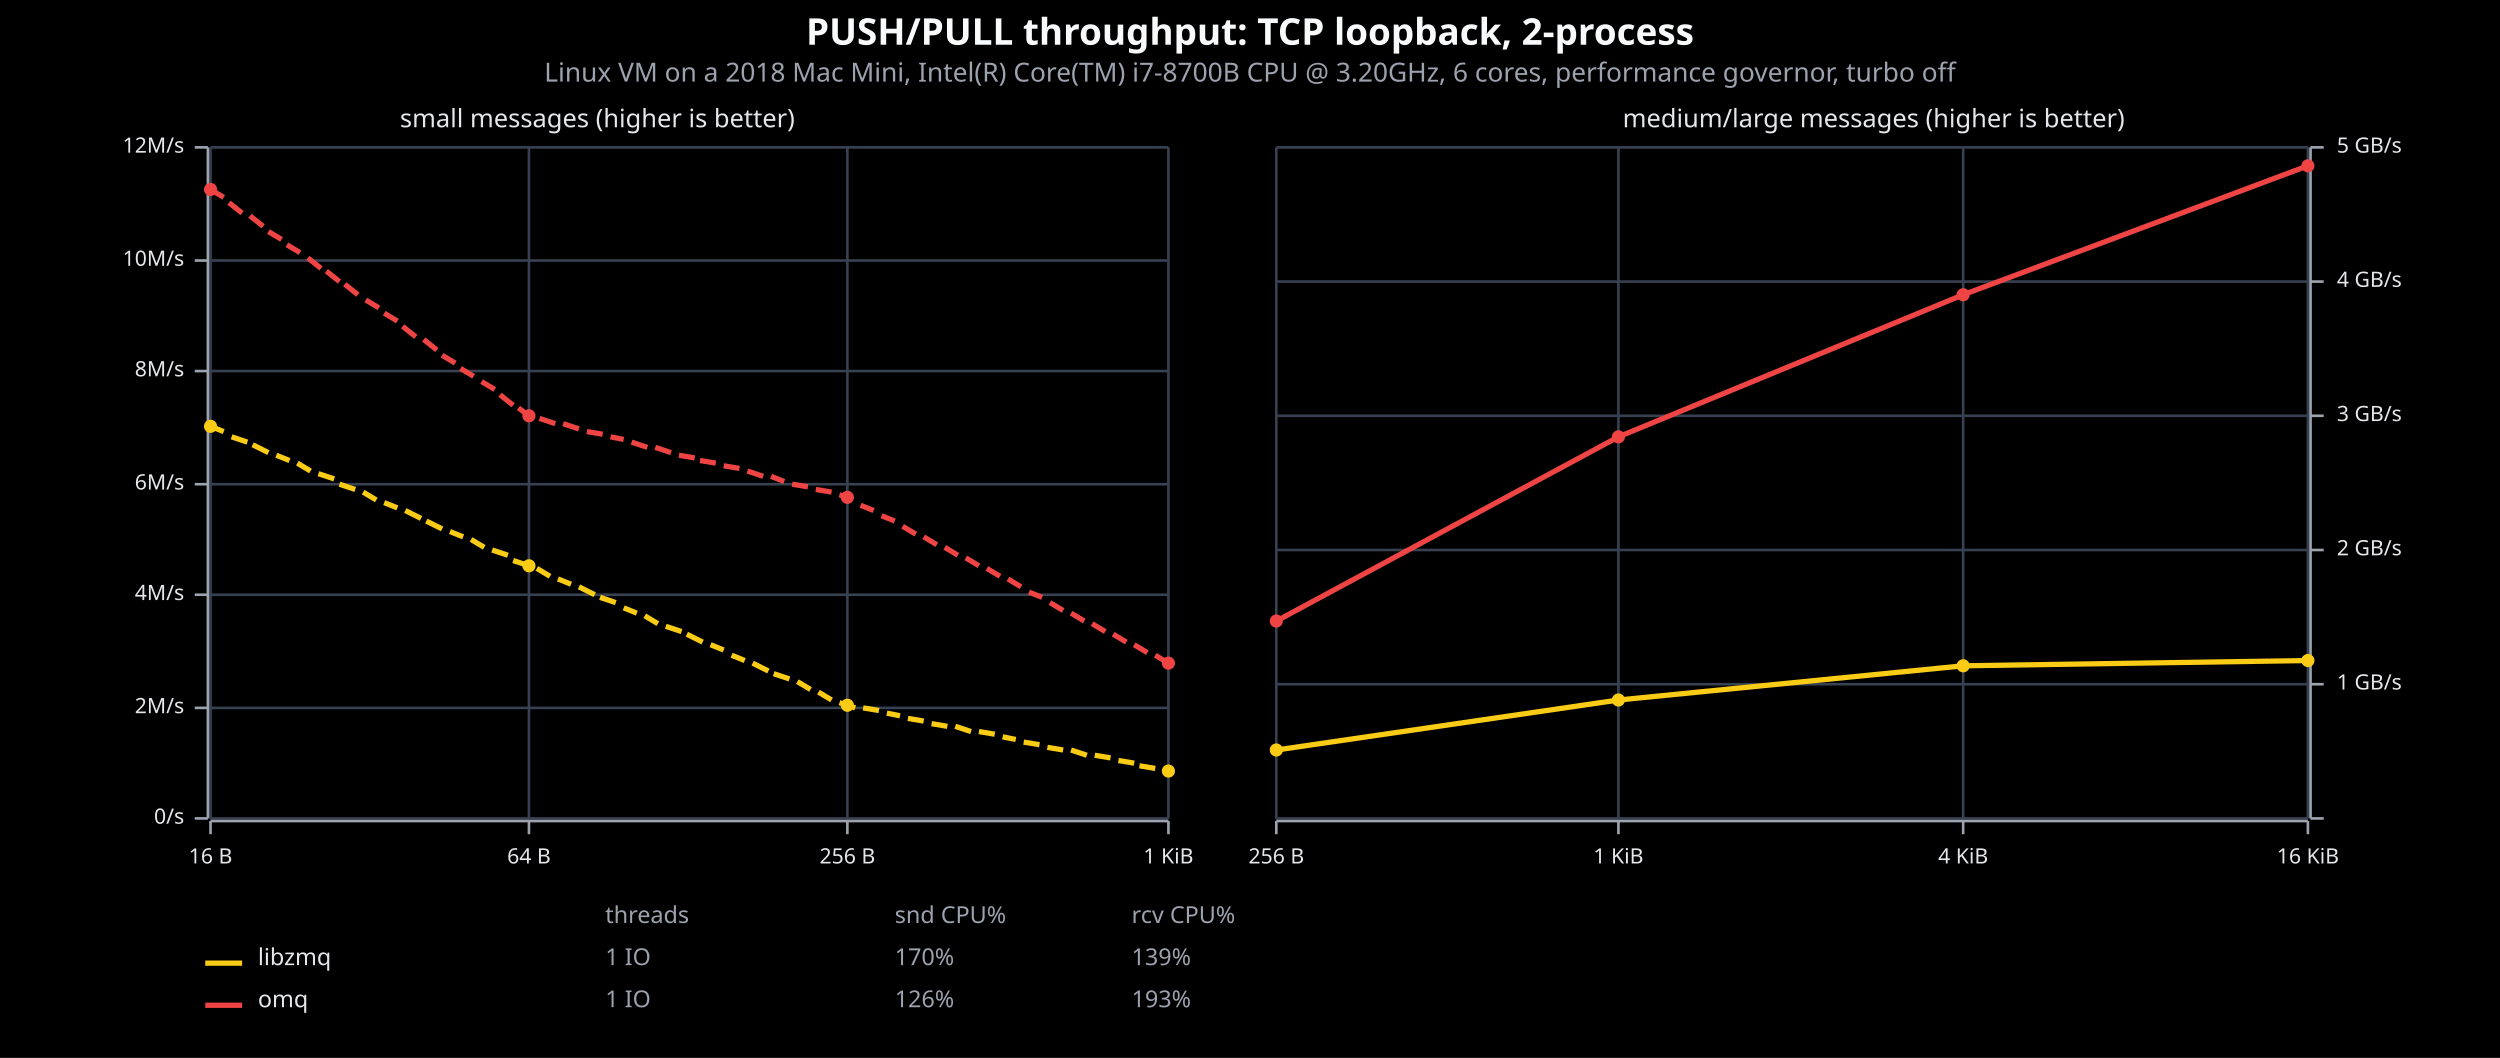
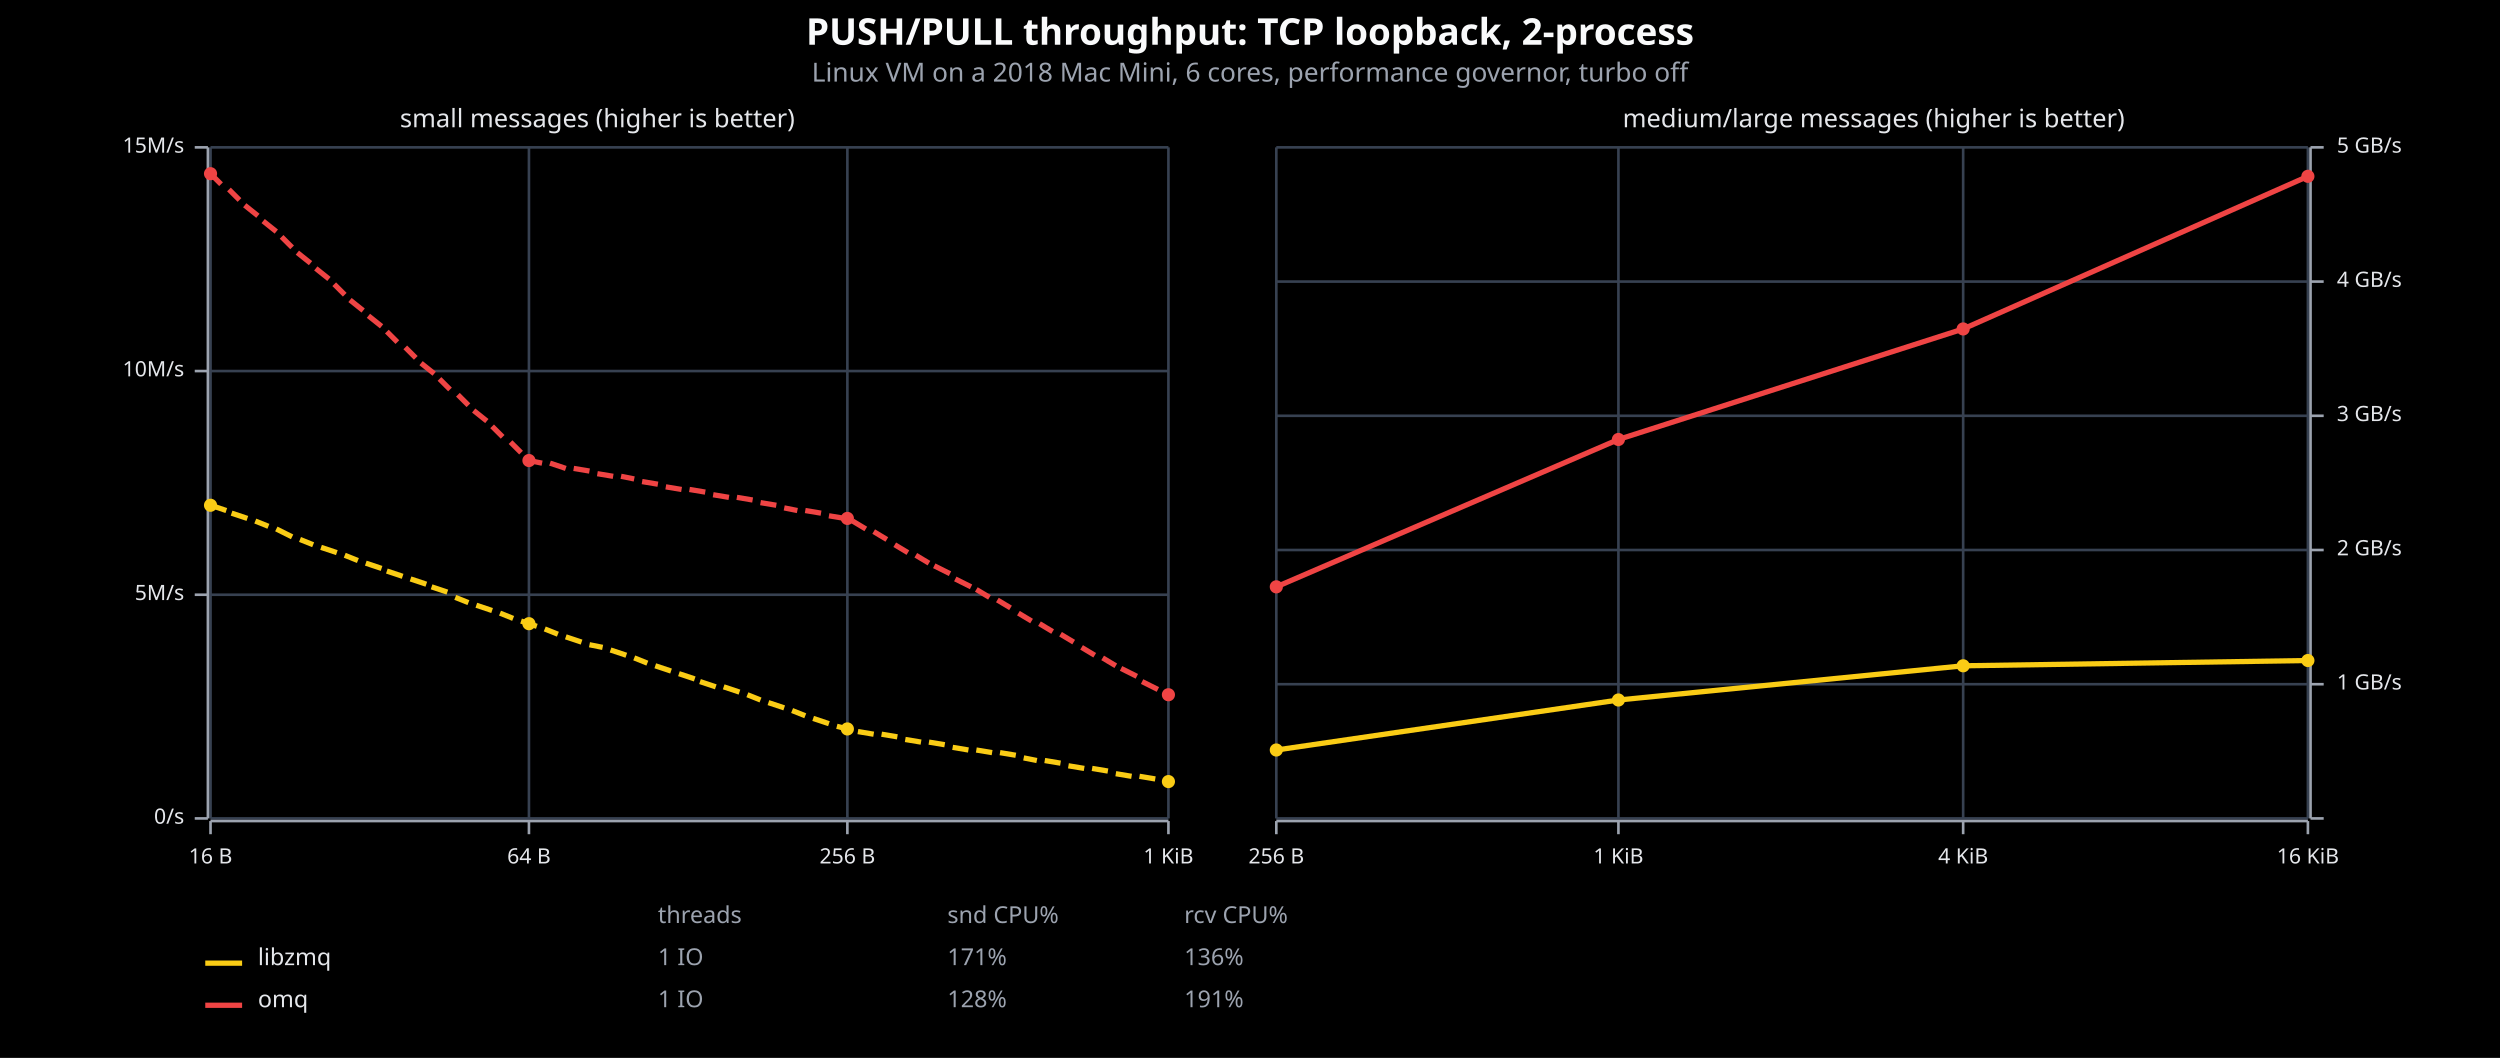
<svg xmlns="http://www.w3.org/2000/svg" viewBox="0 0 950 402" font-family="system-ui, -apple-system, sans-serif">
  <rect x="0" y="0" width="950" height="402" opacity="1" fill="#000000" stroke="none" />
  <text x="475" y="17" text-anchor="middle" font-family="sans-serif" font-size="14" font-weight="bold" fill="#F9FAFB">PUSH/PULL throughput: TCP loopback, 2-process</text>
-   <text x="475" y="31" text-anchor="middle" font-family="sans-serif" font-size="10" fill="#9CA3AF">Linux VM on a 2018 Mac Mini, Intel(R) Core(TM) i7-8700B CPU @ 3.20GHz, 6 cores, performance governor, turbo off</text>
+   <text x="475" y="31" text-anchor="middle" font-family="sans-serif" font-size="10" fill="#9CA3AF">Linux VM on a 2018 Mac Mini, 6 cores, performance governor, turbo off</text>
  <text x="227" y="41" dy="0.76em" text-anchor="middle" font-family="sans-serif" font-size="9.677" opacity="1" fill="#E5E7EB">
small messages (higher is better)
</text>
  <line opacity="1" stroke="#374151" stroke-width="1" x1="80" y1="311" x2="80" y2="56" />
  <line opacity="1" stroke="#374151" stroke-width="1" x1="201" y1="311" x2="201" y2="56" />
  <line opacity="1" stroke="#374151" stroke-width="1" x1="322" y1="311" x2="322" y2="56" />
  <line opacity="1" stroke="#374151" stroke-width="1" x1="444" y1="311" x2="444" y2="56" />
  <line opacity="1" stroke="#374151" stroke-width="1" x1="80" y1="311" x2="444" y2="311" />
-   <line opacity="1" stroke="#374151" stroke-width="1" x1="80" y1="269" x2="444" y2="269" />
  <line opacity="1" stroke="#374151" stroke-width="1" x1="80" y1="226" x2="444" y2="226" />
-   <line opacity="1" stroke="#374151" stroke-width="1" x1="80" y1="184" x2="444" y2="184" />
  <line opacity="1" stroke="#374151" stroke-width="1" x1="80" y1="141" x2="444" y2="141" />
-   <line opacity="1" stroke="#374151" stroke-width="1" x1="80" y1="99" x2="444" y2="99" />
  <line opacity="1" stroke="#374151" stroke-width="1" x1="80" y1="56" x2="444" y2="56" />
  <polyline fill="none" opacity="1" stroke="#9CA3AF" stroke-width="1" points="79,56 79,311 " />
  <text x="70" y="311" dy="0.5ex" text-anchor="end" font-family="sans-serif" font-size="8.065" opacity="1" fill="#E5E7EB">
0/s
</text>
  <polyline fill="none" opacity="1" stroke="#9CA3AF" stroke-width="1" points="74,311 79,311 " />
-   <text x="70" y="269" dy="0.5ex" text-anchor="end" font-family="sans-serif" font-size="8.065" opacity="1" fill="#E5E7EB">
- 2M/s
- </text>
-   <polyline fill="none" opacity="1" stroke="#9CA3AF" stroke-width="1" points="74,269 79,269 " />
  <text x="70" y="226" dy="0.5ex" text-anchor="end" font-family="sans-serif" font-size="8.065" opacity="1" fill="#E5E7EB">
- 4M/s
+ 5M/s
</text>
  <polyline fill="none" opacity="1" stroke="#9CA3AF" stroke-width="1" points="74,226 79,226 " />
-   <text x="70" y="184" dy="0.5ex" text-anchor="end" font-family="sans-serif" font-size="8.065" opacity="1" fill="#E5E7EB">
- 6M/s
- </text>
-   <polyline fill="none" opacity="1" stroke="#9CA3AF" stroke-width="1" points="74,184 79,184 " />
  <text x="70" y="141" dy="0.5ex" text-anchor="end" font-family="sans-serif" font-size="8.065" opacity="1" fill="#E5E7EB">
- 8M/s
+ 10M/s
</text>
  <polyline fill="none" opacity="1" stroke="#9CA3AF" stroke-width="1" points="74,141 79,141 " />
-   <text x="70" y="99" dy="0.5ex" text-anchor="end" font-family="sans-serif" font-size="8.065" opacity="1" fill="#E5E7EB">
- 10M/s
- </text>
-   <polyline fill="none" opacity="1" stroke="#9CA3AF" stroke-width="1" points="74,99 79,99 " />
  <text x="70" y="56" dy="0.5ex" text-anchor="end" font-family="sans-serif" font-size="8.065" opacity="1" fill="#E5E7EB">
- 12M/s
+ 15M/s
</text>
  <polyline fill="none" opacity="1" stroke="#9CA3AF" stroke-width="1" points="74,56 79,56 " />
  <polyline fill="none" opacity="1" stroke="#9CA3AF" stroke-width="1" points="80,312 444,312 " />
  <text x="80" y="322" dy="0.76em" text-anchor="middle" font-family="sans-serif" font-size="8.065" opacity="1" fill="#E5E7EB">
16 B
</text>
  <polyline fill="none" opacity="1" stroke="#9CA3AF" stroke-width="1" points="80,312 80,317 " />
  <text x="201" y="322" dy="0.76em" text-anchor="middle" font-family="sans-serif" font-size="8.065" opacity="1" fill="#E5E7EB">
64 B
</text>
  <polyline fill="none" opacity="1" stroke="#9CA3AF" stroke-width="1" points="201,312 201,317 " />
  <text x="322" y="322" dy="0.76em" text-anchor="middle" font-family="sans-serif" font-size="8.065" opacity="1" fill="#E5E7EB">
256 B
</text>
  <polyline fill="none" opacity="1" stroke="#9CA3AF" stroke-width="1" points="322,312 322,317 " />
  <text x="444" y="322" dy="0.76em" text-anchor="middle" font-family="sans-serif" font-size="8.065" opacity="1" fill="#E5E7EB">
1 KiB
</text>
  <polyline fill="none" opacity="1" stroke="#9CA3AF" stroke-width="1" points="444,312 444,317 " />
-   <polyline fill="none" opacity="1" stroke="#EF4444" stroke-width="2" points="80,72 85,75 " />
-   <polyline fill="none" opacity="1" stroke="#EF4444" stroke-width="2" points="87,77 92,81 " />
-   <polyline fill="none" opacity="1" stroke="#EF4444" stroke-width="2" points="95,82 100,86 " />
-   <polyline fill="none" opacity="1" stroke="#EF4444" stroke-width="2" points="102,88 107,91 " />
-   <polyline fill="none" opacity="1" stroke="#EF4444" stroke-width="2" points="109,93 114,96 " />
-   <polyline fill="none" opacity="1" stroke="#EF4444" stroke-width="2" points="117,98 122,102 " />
-   <polyline fill="none" opacity="1" stroke="#EF4444" stroke-width="2" points="124,103 129,107 " />
-   <polyline fill="none" opacity="1" stroke="#EF4444" stroke-width="2" points="131,108 136,112 " />
-   <polyline fill="none" opacity="1" stroke="#EF4444" stroke-width="2" points="139,114 144,117 " />
-   <polyline fill="none" opacity="1" stroke="#EF4444" stroke-width="2" points="146,119 151,122 " />
-   <polyline fill="none" opacity="1" stroke="#EF4444" stroke-width="2" points="153,124 158,128 " />
-   <polyline fill="none" opacity="1" stroke="#EF4444" stroke-width="2" points="161,129 166,133 " />
-   <polyline fill="none" opacity="1" stroke="#EF4444" stroke-width="2" points="168,135 173,138 " />
-   <polyline fill="none" opacity="1" stroke="#EF4444" stroke-width="2" points="175,140 180,143 " />
-   <polyline fill="none" opacity="1" stroke="#EF4444" stroke-width="2" points="183,145 188,148 " />
-   <polyline fill="none" opacity="1" stroke="#EF4444" stroke-width="2" points="190,150 195,154 " />
-   <polyline fill="none" opacity="1" stroke="#EF4444" stroke-width="2" points="197,155 201,158 203,158 " />
-   <polyline fill="none" opacity="1" stroke="#EF4444" stroke-width="2" points="205,159 211,161 " />
-   <polyline fill="none" opacity="1" stroke="#EF4444" stroke-width="2" points="214,161 220,163 " />
-   <polyline fill="none" opacity="1" stroke="#EF4444" stroke-width="2" points="223,164 229,165 " />
-   <polyline fill="none" opacity="1" stroke="#EF4444" stroke-width="2" points="232,166 237,167 " />
-   <polyline fill="none" opacity="1" stroke="#EF4444" stroke-width="2" points="240,168 246,170 " />
-   <polyline fill="none" opacity="1" stroke="#EF4444" stroke-width="2" points="249,170 255,172 " />
-   <polyline fill="none" opacity="1" stroke="#EF4444" stroke-width="2" points="258,173 264,174 " />
-   <polyline fill="none" opacity="1" stroke="#EF4444" stroke-width="2" points="266,175 272,176 " />
-   <polyline fill="none" opacity="1" stroke="#EF4444" stroke-width="2" points="275,177 281,178 " />
-   <polyline fill="none" opacity="1" stroke="#EF4444" stroke-width="2" points="284,179 290,181 " />
-   <polyline fill="none" opacity="1" stroke="#EF4444" stroke-width="2" points="293,181 298,183 " />
-   <polyline fill="none" opacity="1" stroke="#EF4444" stroke-width="2" points="301,184 307,185 " />
-   <polyline fill="none" opacity="1" stroke="#EF4444" stroke-width="2" points="310,186 316,187 " />
-   <polyline fill="none" opacity="1" stroke="#EF4444" stroke-width="2" points="319,188 322,189 324,190 " />
-   <polyline fill="none" opacity="1" stroke="#EF4444" stroke-width="2" points="327,192 332,194 " />
-   <polyline fill="none" opacity="1" stroke="#EF4444" stroke-width="2" points="335,196 340,198 " />
-   <polyline fill="none" opacity="1" stroke="#EF4444" stroke-width="2" points="343,200 348,203 " />
-   <polyline fill="none" opacity="1" stroke="#EF4444" stroke-width="2" points="351,204 356,207 " />
-   <polyline fill="none" opacity="1" stroke="#EF4444" stroke-width="2" points="359,208 364,211 " />
-   <polyline fill="none" opacity="1" stroke="#EF4444" stroke-width="2" points="367,212 372,215 " />
-   <polyline fill="none" opacity="1" stroke="#EF4444" stroke-width="2" points="375,216 380,219 " />
-   <polyline fill="none" opacity="1" stroke="#EF4444" stroke-width="2" points="383,220 388,223 " />
-   <polyline fill="none" opacity="1" stroke="#EF4444" stroke-width="2" points="391,225 396,227 " />
-   <polyline fill="none" opacity="1" stroke="#EF4444" stroke-width="2" points="399,229 404,232 " />
-   <polyline fill="none" opacity="1" stroke="#EF4444" stroke-width="2" points="407,233 412,236 " />
-   <polyline fill="none" opacity="1" stroke="#EF4444" stroke-width="2" points="415,237 420,240 " />
-   <polyline fill="none" opacity="1" stroke="#EF4444" stroke-width="2" points="423,241 428,244 " />
-   <polyline fill="none" opacity="1" stroke="#EF4444" stroke-width="2" points="431,245 436,248 " />
-   <polyline fill="none" opacity="1" stroke="#EF4444" stroke-width="2" points="439,249 444,252 " />
-   <circle cx="80" cy="72" r="2.5" opacity="1" fill="#EF4444" stroke="none" stroke-width="1" />
-   <circle cx="201" cy="158" r="2.5" opacity="1" fill="#EF4444" stroke="none" stroke-width="1" />
-   <circle cx="322" cy="189" r="2.5" opacity="1" fill="#EF4444" stroke="none" stroke-width="1" />
-   <circle cx="444" cy="252" r="2.5" opacity="1" fill="#EF4444" stroke="none" stroke-width="1" />
-   <polyline fill="none" opacity="1" stroke="#FACC15" stroke-width="2" points="80,162 85,164 " />
-   <polyline fill="none" opacity="1" stroke="#FACC15" stroke-width="2" points="88,166 94,168 " />
-   <polyline fill="none" opacity="1" stroke="#FACC15" stroke-width="2" points="96,169 102,172 " />
-   <polyline fill="none" opacity="1" stroke="#FACC15" stroke-width="2" points="105,173 110,175 " />
-   <polyline fill="none" opacity="1" stroke="#FACC15" stroke-width="2" points="113,176 118,179 " />
-   <polyline fill="none" opacity="1" stroke="#FACC15" stroke-width="2" points="121,180 127,182 " />
-   <polyline fill="none" opacity="1" stroke="#FACC15" stroke-width="2" points="129,184 135,186 " />
-   <polyline fill="none" opacity="1" stroke="#FACC15" stroke-width="2" points="138,187 143,190 " />
-   <polyline fill="none" opacity="1" stroke="#FACC15" stroke-width="2" points="146,191 151,193 " />
-   <polyline fill="none" opacity="1" stroke="#FACC15" stroke-width="2" points="154,194 160,197 " />
-   <polyline fill="none" opacity="1" stroke="#FACC15" stroke-width="2" points="162,198 168,201 " />
-   <polyline fill="none" opacity="1" stroke="#FACC15" stroke-width="2" points="171,202 176,204 " />
-   <polyline fill="none" opacity="1" stroke="#FACC15" stroke-width="2" points="179,205 184,208 " />
-   <polyline fill="none" opacity="1" stroke="#FACC15" stroke-width="2" points="187,209 193,211 " />
-   <polyline fill="none" opacity="1" stroke="#FACC15" stroke-width="2" points="195,213 201,215 " />
-   <polyline fill="none" opacity="1" stroke="#FACC15" stroke-width="2" points="204,216 209,219 " />
-   <polyline fill="none" opacity="1" stroke="#FACC15" stroke-width="2" points="212,220 217,222 " />
-   <polyline fill="none" opacity="1" stroke="#FACC15" stroke-width="2" points="220,223 226,226 " />
-   <polyline fill="none" opacity="1" stroke="#FACC15" stroke-width="2" points="228,227 234,229 " />
-   <polyline fill="none" opacity="1" stroke="#FACC15" stroke-width="2" points="237,231 242,233 " />
-   <polyline fill="none" opacity="1" stroke="#FACC15" stroke-width="2" points="245,234 250,237 " />
-   <polyline fill="none" opacity="1" stroke="#FACC15" stroke-width="2" points="253,238 259,240 " />
-   <polyline fill="none" opacity="1" stroke="#FACC15" stroke-width="2" points="261,241 267,244 " />
-   <polyline fill="none" opacity="1" stroke="#FACC15" stroke-width="2" points="270,245 275,247 " />
-   <polyline fill="none" opacity="1" stroke="#FACC15" stroke-width="2" points="278,249 283,251 " />
-   <polyline fill="none" opacity="1" stroke="#FACC15" stroke-width="2" points="286,252 292,255 " />
-   <polyline fill="none" opacity="1" stroke="#FACC15" stroke-width="2" points="294,256 300,258 " />
-   <polyline fill="none" opacity="1" stroke="#FACC15" stroke-width="2" points="303,259 308,262 " />
-   <polyline fill="none" opacity="1" stroke="#FACC15" stroke-width="2" points="311,263 316,266 " />
-   <polyline fill="none" opacity="1" stroke="#FACC15" stroke-width="2" points="319,267 322,268 325,269 " />
-   <polyline fill="none" opacity="1" stroke="#FACC15" stroke-width="2" points="328,269 334,270 " />
-   <polyline fill="none" opacity="1" stroke="#FACC15" stroke-width="2" points="337,271 342,272 " />
-   <polyline fill="none" opacity="1" stroke="#FACC15" stroke-width="2" points="345,273 351,274 " />
-   <polyline fill="none" opacity="1" stroke="#FACC15" stroke-width="2" points="354,275 360,276 " />
-   <polyline fill="none" opacity="1" stroke="#FACC15" stroke-width="2" points="363,276 369,278 " />
-   <polyline fill="none" opacity="1" stroke="#FACC15" stroke-width="2" points="372,278 378,279 " />
-   <polyline fill="none" opacity="1" stroke="#FACC15" stroke-width="2" points="381,280 386,281 " />
-   <polyline fill="none" opacity="1" stroke="#FACC15" stroke-width="2" points="389,282 395,283 " />
-   <polyline fill="none" opacity="1" stroke="#FACC15" stroke-width="2" points="398,284 404,285 " />
-   <polyline fill="none" opacity="1" stroke="#FACC15" stroke-width="2" points="407,285 413,287 " />
-   <polyline fill="none" opacity="1" stroke="#FACC15" stroke-width="2" points="416,287 422,288 " />
-   <polyline fill="none" opacity="1" stroke="#FACC15" stroke-width="2" points="425,289 431,290 " />
-   <polyline fill="none" opacity="1" stroke="#FACC15" stroke-width="2" points="433,291 439,292 " />
-   <polyline fill="none" opacity="1" stroke="#FACC15" stroke-width="2" points="442,293 444,293 " />
-   <circle cx="80" cy="162" r="2.5" opacity="1" fill="#FACC15" stroke="none" stroke-width="1" />
-   <circle cx="201" cy="215" r="2.5" opacity="1" fill="#FACC15" stroke="none" stroke-width="1" />
-   <circle cx="322" cy="268" r="2.5" opacity="1" fill="#FACC15" stroke="none" stroke-width="1" />
-   <circle cx="444" cy="293" r="2.5" opacity="1" fill="#FACC15" stroke="none" stroke-width="1" />
+   <polyline fill="none" opacity="1" stroke="#EF4444" stroke-width="2" points="80,66 84,70 " />
+   <polyline fill="none" opacity="1" stroke="#EF4444" stroke-width="2" points="87,72 91,76 " />
+   <polyline fill="none" opacity="1" stroke="#EF4444" stroke-width="2" points="93,78 98,82 " />
+   <polyline fill="none" opacity="1" stroke="#EF4444" stroke-width="2" points="100,84 105,88 " />
+   <polyline fill="none" opacity="1" stroke="#EF4444" stroke-width="2" points="107,90 111,94 " />
+   <polyline fill="none" opacity="1" stroke="#EF4444" stroke-width="2" points="113,96 118,100 " />
+   <polyline fill="none" opacity="1" stroke="#EF4444" stroke-width="2" points="120,102 125,106 " />
+   <polyline fill="none" opacity="1" stroke="#EF4444" stroke-width="2" points="127,108 131,112 " />
+   <polyline fill="none" opacity="1" stroke="#EF4444" stroke-width="2" points="133,114 138,118 " />
+   <polyline fill="none" opacity="1" stroke="#EF4444" stroke-width="2" points="140,120 145,124 " />
+   <polyline fill="none" opacity="1" stroke="#EF4444" stroke-width="2" points="147,126 151,130 " />
+   <polyline fill="none" opacity="1" stroke="#EF4444" stroke-width="2" points="154,132 158,136 " />
+   <polyline fill="none" opacity="1" stroke="#EF4444" stroke-width="2" points="160,138 165,142 " />
+   <polyline fill="none" opacity="1" stroke="#EF4444" stroke-width="2" points="167,144 171,148 " />
+   <polyline fill="none" opacity="1" stroke="#EF4444" stroke-width="2" points="174,150 178,154 " />
+   <polyline fill="none" opacity="1" stroke="#EF4444" stroke-width="2" points="180,156 185,160 " />
+   <polyline fill="none" opacity="1" stroke="#EF4444" stroke-width="2" points="187,162 191,166 " />
+   <polyline fill="none" opacity="1" stroke="#EF4444" stroke-width="2" points="194,168 198,172 " />
+   <polyline fill="none" opacity="1" stroke="#EF4444" stroke-width="2" points="200,174 201,175 206,176 " />
+   <polyline fill="none" opacity="1" stroke="#EF4444" stroke-width="2" points="209,176 215,178 " />
+   <polyline fill="none" opacity="1" stroke="#EF4444" stroke-width="2" points="218,178 224,179 " />
+   <polyline fill="none" opacity="1" stroke="#EF4444" stroke-width="2" points="227,180 233,181 " />
+   <polyline fill="none" opacity="1" stroke="#EF4444" stroke-width="2" points="236,181 241,182 " />
+   <polyline fill="none" opacity="1" stroke="#EF4444" stroke-width="2" points="244,183 250,184 " />
+   <polyline fill="none" opacity="1" stroke="#EF4444" stroke-width="2" points="253,185 259,186 " />
+   <polyline fill="none" opacity="1" stroke="#EF4444" stroke-width="2" points="262,186 268,187 " />
+   <polyline fill="none" opacity="1" stroke="#EF4444" stroke-width="2" points="271,188 277,189 " />
+   <polyline fill="none" opacity="1" stroke="#EF4444" stroke-width="2" points="280,189 286,190 " />
+   <polyline fill="none" opacity="1" stroke="#EF4444" stroke-width="2" points="289,191 295,192 " />
+   <polyline fill="none" opacity="1" stroke="#EF4444" stroke-width="2" points="298,193 303,194 " />
+   <polyline fill="none" opacity="1" stroke="#EF4444" stroke-width="2" points="306,194 312,195 " />
+   <polyline fill="none" opacity="1" stroke="#EF4444" stroke-width="2" points="315,196 321,197 " />
+   <polyline fill="none" opacity="1" stroke="#EF4444" stroke-width="2" points="324,198 329,201 " />
+   <polyline fill="none" opacity="1" stroke="#EF4444" stroke-width="2" points="332,202 337,205 " />
+   <polyline fill="none" opacity="1" stroke="#EF4444" stroke-width="2" points="340,207 345,210 " />
+   <polyline fill="none" opacity="1" stroke="#EF4444" stroke-width="2" points="348,211 353,214 " />
+   <polyline fill="none" opacity="1" stroke="#EF4444" stroke-width="2" points="355,215 361,218 " />
+   <polyline fill="none" opacity="1" stroke="#EF4444" stroke-width="2" points="363,220 369,223 " />
+   <polyline fill="none" opacity="1" stroke="#EF4444" stroke-width="2" points="371,224 376,227 " />
+   <polyline fill="none" opacity="1" stroke="#EF4444" stroke-width="2" points="379,228 384,231 " />
+   <polyline fill="none" opacity="1" stroke="#EF4444" stroke-width="2" points="387,233 392,236 " />
+   <polyline fill="none" opacity="1" stroke="#EF4444" stroke-width="2" points="395,237 400,240 " />
+   <polyline fill="none" opacity="1" stroke="#EF4444" stroke-width="2" points="403,241 408,244 " />
+   <polyline fill="none" opacity="1" stroke="#EF4444" stroke-width="2" points="411,246 416,249 " />
+   <polyline fill="none" opacity="1" stroke="#EF4444" stroke-width="2" points="419,250 424,253 " />
+   <polyline fill="none" opacity="1" stroke="#EF4444" stroke-width="2" points="426,254 432,257 " />
+   <polyline fill="none" opacity="1" stroke="#EF4444" stroke-width="2" points="434,259 440,262 " />
+   <polyline fill="none" opacity="1" stroke="#EF4444" stroke-width="2" points="442,263 444,264 " />
+   <circle cx="80" cy="66" r="2.5" opacity="1" fill="#EF4444" stroke="none" stroke-width="1" />
+   <circle cx="201" cy="175" r="2.5" opacity="1" fill="#EF4444" stroke="none" stroke-width="1" />
+   <circle cx="322" cy="197" r="2.5" opacity="1" fill="#EF4444" stroke="none" stroke-width="1" />
+   <circle cx="444" cy="264" r="2.5" opacity="1" fill="#EF4444" stroke="none" stroke-width="1" />
+   <polyline fill="none" opacity="1" stroke="#FACC15" stroke-width="2" points="80,192 86,194 " />
+   <polyline fill="none" opacity="1" stroke="#FACC15" stroke-width="2" points="88,195 94,197 " />
+   <polyline fill="none" opacity="1" stroke="#FACC15" stroke-width="2" points="97,198 102,200 " />
+   <polyline fill="none" opacity="1" stroke="#FACC15" stroke-width="2" points="105,201 111,204 " />
+   <polyline fill="none" opacity="1" stroke="#FACC15" stroke-width="2" points="114,205 119,207 " />
+   <polyline fill="none" opacity="1" stroke="#FACC15" stroke-width="2" points="122,208 128,210 " />
+   <polyline fill="none" opacity="1" stroke="#FACC15" stroke-width="2" points="131,211 136,213 " />
+   <polyline fill="none" opacity="1" stroke="#FACC15" stroke-width="2" points="139,214 145,216 " />
+   <polyline fill="none" opacity="1" stroke="#FACC15" stroke-width="2" points="147,217 153,219 " />
+   <polyline fill="none" opacity="1" stroke="#FACC15" stroke-width="2" points="156,220 162,222 " />
+   <polyline fill="none" opacity="1" stroke="#FACC15" stroke-width="2" points="164,223 170,225 " />
+   <polyline fill="none" opacity="1" stroke="#FACC15" stroke-width="2" points="173,227 178,229 " />
+   <polyline fill="none" opacity="1" stroke="#FACC15" stroke-width="2" points="181,230 187,232 " />
+   <polyline fill="none" opacity="1" stroke="#FACC15" stroke-width="2" points="190,233 195,235 " />
+   <polyline fill="none" opacity="1" stroke="#FACC15" stroke-width="2" points="198,236 201,237 204,238 " />
+   <polyline fill="none" opacity="1" stroke="#FACC15" stroke-width="2" points="207,239 212,241 " />
+   <polyline fill="none" opacity="1" stroke="#FACC15" stroke-width="2" points="215,242 221,244 " />
+   <polyline fill="none" opacity="1" stroke="#FACC15" stroke-width="2" points="224,245 229,246 " />
+   <polyline fill="none" opacity="1" stroke="#FACC15" stroke-width="2" points="232,247 238,249 " />
+   <polyline fill="none" opacity="1" stroke="#FACC15" stroke-width="2" points="241,250 246,252 " />
+   <polyline fill="none" opacity="1" stroke="#FACC15" stroke-width="2" points="249,253 255,255 " />
+   <polyline fill="none" opacity="1" stroke="#FACC15" stroke-width="2" points="258,256 264,258 " />
+   <polyline fill="none" opacity="1" stroke="#FACC15" stroke-width="2" points="266,259 272,261 " />
+   <polyline fill="none" opacity="1" stroke="#FACC15" stroke-width="2" points="275,261 281,263 " />
+   <polyline fill="none" opacity="1" stroke="#FACC15" stroke-width="2" points="284,264 289,266 " />
+   <polyline fill="none" opacity="1" stroke="#FACC15" stroke-width="2" points="292,267 298,269 " />
+   <polyline fill="none" opacity="1" stroke="#FACC15" stroke-width="2" points="301,270 306,272 " />
+   <polyline fill="none" opacity="1" stroke="#FACC15" stroke-width="2" points="309,273 315,275 " />
+   <polyline fill="none" opacity="1" stroke="#FACC15" stroke-width="2" points="318,276 322,277 323,277 " />
+   <polyline fill="none" opacity="1" stroke="#FACC15" stroke-width="2" points="326,278 332,279 " />
+   <polyline fill="none" opacity="1" stroke="#FACC15" stroke-width="2" points="335,279 341,280 " />
+   <polyline fill="none" opacity="1" stroke="#FACC15" stroke-width="2" points="344,281 350,282 " />
+   <polyline fill="none" opacity="1" stroke="#FACC15" stroke-width="2" points="353,282 359,283 " />
+   <polyline fill="none" opacity="1" stroke="#FACC15" stroke-width="2" points="362,284 368,285 " />
+   <polyline fill="none" opacity="1" stroke="#FACC15" stroke-width="2" points="371,285 377,286 " />
+   <polyline fill="none" opacity="1" stroke="#FACC15" stroke-width="2" points="380,286 386,287 " />
+   <polyline fill="none" opacity="1" stroke="#FACC15" stroke-width="2" points="389,288 394,289 " />
+   <polyline fill="none" opacity="1" stroke="#FACC15" stroke-width="2" points="397,289 403,290 " />
+   <polyline fill="none" opacity="1" stroke="#FACC15" stroke-width="2" points="406,291 412,292 " />
+   <polyline fill="none" opacity="1" stroke="#FACC15" stroke-width="2" points="415,292 421,293 " />
+   <polyline fill="none" opacity="1" stroke="#FACC15" stroke-width="2" points="424,294 430,295 " />
+   <polyline fill="none" opacity="1" stroke="#FACC15" stroke-width="2" points="433,295 439,296 " />
+   <polyline fill="none" opacity="1" stroke="#FACC15" stroke-width="2" points="442,297 444,297 " />
+   <circle cx="80" cy="192" r="2.5" opacity="1" fill="#FACC15" stroke="none" stroke-width="1" />
+   <circle cx="201" cy="237" r="2.5" opacity="1" fill="#FACC15" stroke="none" stroke-width="1" />
+   <circle cx="322" cy="277" r="2.5" opacity="1" fill="#FACC15" stroke="none" stroke-width="1" />
+   <circle cx="444" cy="297" r="2.5" opacity="1" fill="#FACC15" stroke="none" stroke-width="1" />
  <text x="712" y="41" dy="0.76em" text-anchor="middle" font-family="sans-serif" font-size="9.677" opacity="1" fill="#E5E7EB">
medium/large messages (higher is better)
</text>
  <line opacity="1" stroke="#374151" stroke-width="1" x1="485" y1="311" x2="485" y2="56" />
  <line opacity="1" stroke="#374151" stroke-width="1" x1="615" y1="311" x2="615" y2="56" />
  <line opacity="1" stroke="#374151" stroke-width="1" x1="746" y1="311" x2="746" y2="56" />
  <line opacity="1" stroke="#374151" stroke-width="1" x1="877" y1="311" x2="877" y2="56" />
  <line opacity="1" stroke="#374151" stroke-width="1" x1="485" y1="311" x2="877" y2="311" />
  <line opacity="1" stroke="#374151" stroke-width="1" x1="485" y1="260" x2="877" y2="260" />
  <line opacity="1" stroke="#374151" stroke-width="1" x1="485" y1="209" x2="877" y2="209" />
  <line opacity="1" stroke="#374151" stroke-width="1" x1="485" y1="158" x2="877" y2="158" />
  <line opacity="1" stroke="#374151" stroke-width="1" x1="485" y1="107" x2="877" y2="107" />
  <line opacity="1" stroke="#374151" stroke-width="1" x1="485" y1="56" x2="877" y2="56" />
  <polyline fill="none" opacity="1" stroke="#9CA3AF" stroke-width="1" points="485,312 877,312 " />
  <text x="485" y="322" dy="0.76em" text-anchor="middle" font-family="sans-serif" font-size="8.065" opacity="1" fill="#E5E7EB">
256 B
</text>
  <polyline fill="none" opacity="1" stroke="#9CA3AF" stroke-width="1" points="485,312 485,317 " />
  <text x="615" y="322" dy="0.76em" text-anchor="middle" font-family="sans-serif" font-size="8.065" opacity="1" fill="#E5E7EB">
1 KiB
</text>
  <polyline fill="none" opacity="1" stroke="#9CA3AF" stroke-width="1" points="615,312 615,317 " />
  <text x="746" y="322" dy="0.76em" text-anchor="middle" font-family="sans-serif" font-size="8.065" opacity="1" fill="#E5E7EB">
4 KiB
</text>
  <polyline fill="none" opacity="1" stroke="#9CA3AF" stroke-width="1" points="746,312 746,317 " />
  <text x="877" y="322" dy="0.76em" text-anchor="middle" font-family="sans-serif" font-size="8.065" opacity="1" fill="#E5E7EB">
16 KiB
</text>
  <polyline fill="none" opacity="1" stroke="#9CA3AF" stroke-width="1" points="877,312 877,317 " />
  <polyline fill="none" opacity="1" stroke="#9CA3AF" stroke-width="1" points="878,56 878,311 " />
  <text x="888" y="311" dy="0.5ex" text-anchor="start" font-family="sans-serif" font-size="8.065" opacity="1" fill="#E5E7EB">

</text>
  <polyline fill="none" opacity="1" stroke="#9CA3AF" stroke-width="1" points="878,311 883,311 " />
  <text x="888" y="260" dy="0.5ex" text-anchor="start" font-family="sans-serif" font-size="8.065" opacity="1" fill="#E5E7EB">
1 GB/s
</text>
  <polyline fill="none" opacity="1" stroke="#9CA3AF" stroke-width="1" points="878,260 883,260 " />
  <text x="888" y="209" dy="0.5ex" text-anchor="start" font-family="sans-serif" font-size="8.065" opacity="1" fill="#E5E7EB">
2 GB/s
</text>
  <polyline fill="none" opacity="1" stroke="#9CA3AF" stroke-width="1" points="878,209 883,209 " />
  <text x="888" y="158" dy="0.5ex" text-anchor="start" font-family="sans-serif" font-size="8.065" opacity="1" fill="#E5E7EB">
3 GB/s
</text>
  <polyline fill="none" opacity="1" stroke="#9CA3AF" stroke-width="1" points="878,158 883,158 " />
  <text x="888" y="107" dy="0.5ex" text-anchor="start" font-family="sans-serif" font-size="8.065" opacity="1" fill="#E5E7EB">
4 GB/s
</text>
  <polyline fill="none" opacity="1" stroke="#9CA3AF" stroke-width="1" points="878,107 883,107 " />
  <text x="888" y="56" dy="0.5ex" text-anchor="start" font-family="sans-serif" font-size="8.065" opacity="1" fill="#E5E7EB">
5 GB/s
</text>
  <polyline fill="none" opacity="1" stroke="#9CA3AF" stroke-width="1" points="878,56 883,56 " />
-   <polyline fill="none" opacity="1" stroke="#EF4444" stroke-width="2" points="485,236 615,166 746,112 877,63 " />
-   <circle cx="485" cy="236" r="2.5" opacity="1" fill="#EF4444" stroke="none" stroke-width="1" />
-   <circle cx="615" cy="166" r="2.5" opacity="1" fill="#EF4444" stroke="none" stroke-width="1" />
-   <circle cx="746" cy="112" r="2.5" opacity="1" fill="#EF4444" stroke="none" stroke-width="1" />
-   <circle cx="877" cy="63" r="2.5" opacity="1" fill="#EF4444" stroke="none" stroke-width="1" />
+   <polyline fill="none" opacity="1" stroke="#EF4444" stroke-width="2" points="485,223 615,167 746,125 877,67 " />
+   <circle cx="485" cy="223" r="2.5" opacity="1" fill="#EF4444" stroke="none" stroke-width="1" />
+   <circle cx="615" cy="167" r="2.5" opacity="1" fill="#EF4444" stroke="none" stroke-width="1" />
+   <circle cx="746" cy="125" r="2.5" opacity="1" fill="#EF4444" stroke="none" stroke-width="1" />
+   <circle cx="877" cy="67" r="2.5" opacity="1" fill="#EF4444" stroke="none" stroke-width="1" />
  <polyline fill="none" opacity="1" stroke="#FACC15" stroke-width="2" points="485,285 615,266 746,253 877,251 " />
  <circle cx="485" cy="285" r="2.5" opacity="1" fill="#FACC15" stroke="none" stroke-width="1" />
  <circle cx="615" cy="266" r="2.5" opacity="1" fill="#FACC15" stroke="none" stroke-width="1" />
  <circle cx="746" cy="253" r="2.5" opacity="1" fill="#FACC15" stroke="none" stroke-width="1" />
  <circle cx="877" cy="251" r="2.5" opacity="1" fill="#FACC15" stroke="none" stroke-width="1" />
-   <text x="230" y="344" dy="0.76em" text-anchor="start" font-family="sans-serif" font-size="8.871" opacity="1" fill="#9CA3AF">
+   <text x="250" y="344" dy="0.76em" text-anchor="start" font-family="sans-serif" font-size="8.871" opacity="1" fill="#9CA3AF">
threads
</text>
-   <text x="340" y="344" dy="0.76em" text-anchor="start" font-family="sans-serif" font-size="8.871" opacity="1" fill="#9CA3AF">
+   <text x="360" y="344" dy="0.76em" text-anchor="start" font-family="sans-serif" font-size="8.871" opacity="1" fill="#9CA3AF">
snd CPU%
</text>
-   <text x="430" y="344" dy="0.76em" text-anchor="start" font-family="sans-serif" font-size="8.871" opacity="1" fill="#9CA3AF">
+   <text x="450" y="344" dy="0.76em" text-anchor="start" font-family="sans-serif" font-size="8.871" opacity="1" fill="#9CA3AF">
rcv CPU%
</text>
  <polyline fill="none" opacity="1" stroke="#FACC15" stroke-width="2" points="78,366 92,366 " />
  <text x="98" y="360" dy="0.76em" text-anchor="start" font-family="sans-serif" font-size="8.871" opacity="1" fill="#E5E7EB">
libzmq
</text>
-   <text x="230" y="360" dy="0.76em" text-anchor="start" font-family="sans-serif" font-size="8.871" opacity="1" fill="#9CA3AF">
+   <text x="250" y="360" dy="0.76em" text-anchor="start" font-family="sans-serif" font-size="8.871" opacity="1" fill="#9CA3AF">
1 IO
</text>
-   <text x="340" y="360" dy="0.76em" text-anchor="start" font-family="sans-serif" font-size="8.871" opacity="1" fill="#9CA3AF">
- 170%
- </text>
-   <text x="430" y="360" dy="0.76em" text-anchor="start" font-family="sans-serif" font-size="8.871" opacity="1" fill="#9CA3AF">
- 139%
+   <text x="360" y="360" dy="0.76em" text-anchor="start" font-family="sans-serif" font-size="8.871" opacity="1" fill="#9CA3AF">
+ 171%
+ </text>
+   <text x="450" y="360" dy="0.76em" text-anchor="start" font-family="sans-serif" font-size="8.871" opacity="1" fill="#9CA3AF">
+ 136%
</text>
  <polyline fill="none" opacity="1" stroke="#EF4444" stroke-width="2" points="78,382 92,382 " />
  <text x="98" y="376" dy="0.76em" text-anchor="start" font-family="sans-serif" font-size="8.871" opacity="1" fill="#E5E7EB">
omq
</text>
-   <text x="230" y="376" dy="0.76em" text-anchor="start" font-family="sans-serif" font-size="8.871" opacity="1" fill="#9CA3AF">
+   <text x="250" y="376" dy="0.76em" text-anchor="start" font-family="sans-serif" font-size="8.871" opacity="1" fill="#9CA3AF">
1 IO
</text>
-   <text x="340" y="376" dy="0.76em" text-anchor="start" font-family="sans-serif" font-size="8.871" opacity="1" fill="#9CA3AF">
- 126%
- </text>
-   <text x="430" y="376" dy="0.76em" text-anchor="start" font-family="sans-serif" font-size="8.871" opacity="1" fill="#9CA3AF">
- 193%
+   <text x="360" y="376" dy="0.76em" text-anchor="start" font-family="sans-serif" font-size="8.871" opacity="1" fill="#9CA3AF">
+ 128%
+ </text>
+   <text x="450" y="376" dy="0.76em" text-anchor="start" font-family="sans-serif" font-size="8.871" opacity="1" fill="#9CA3AF">
+ 191%
</text>
</svg>
